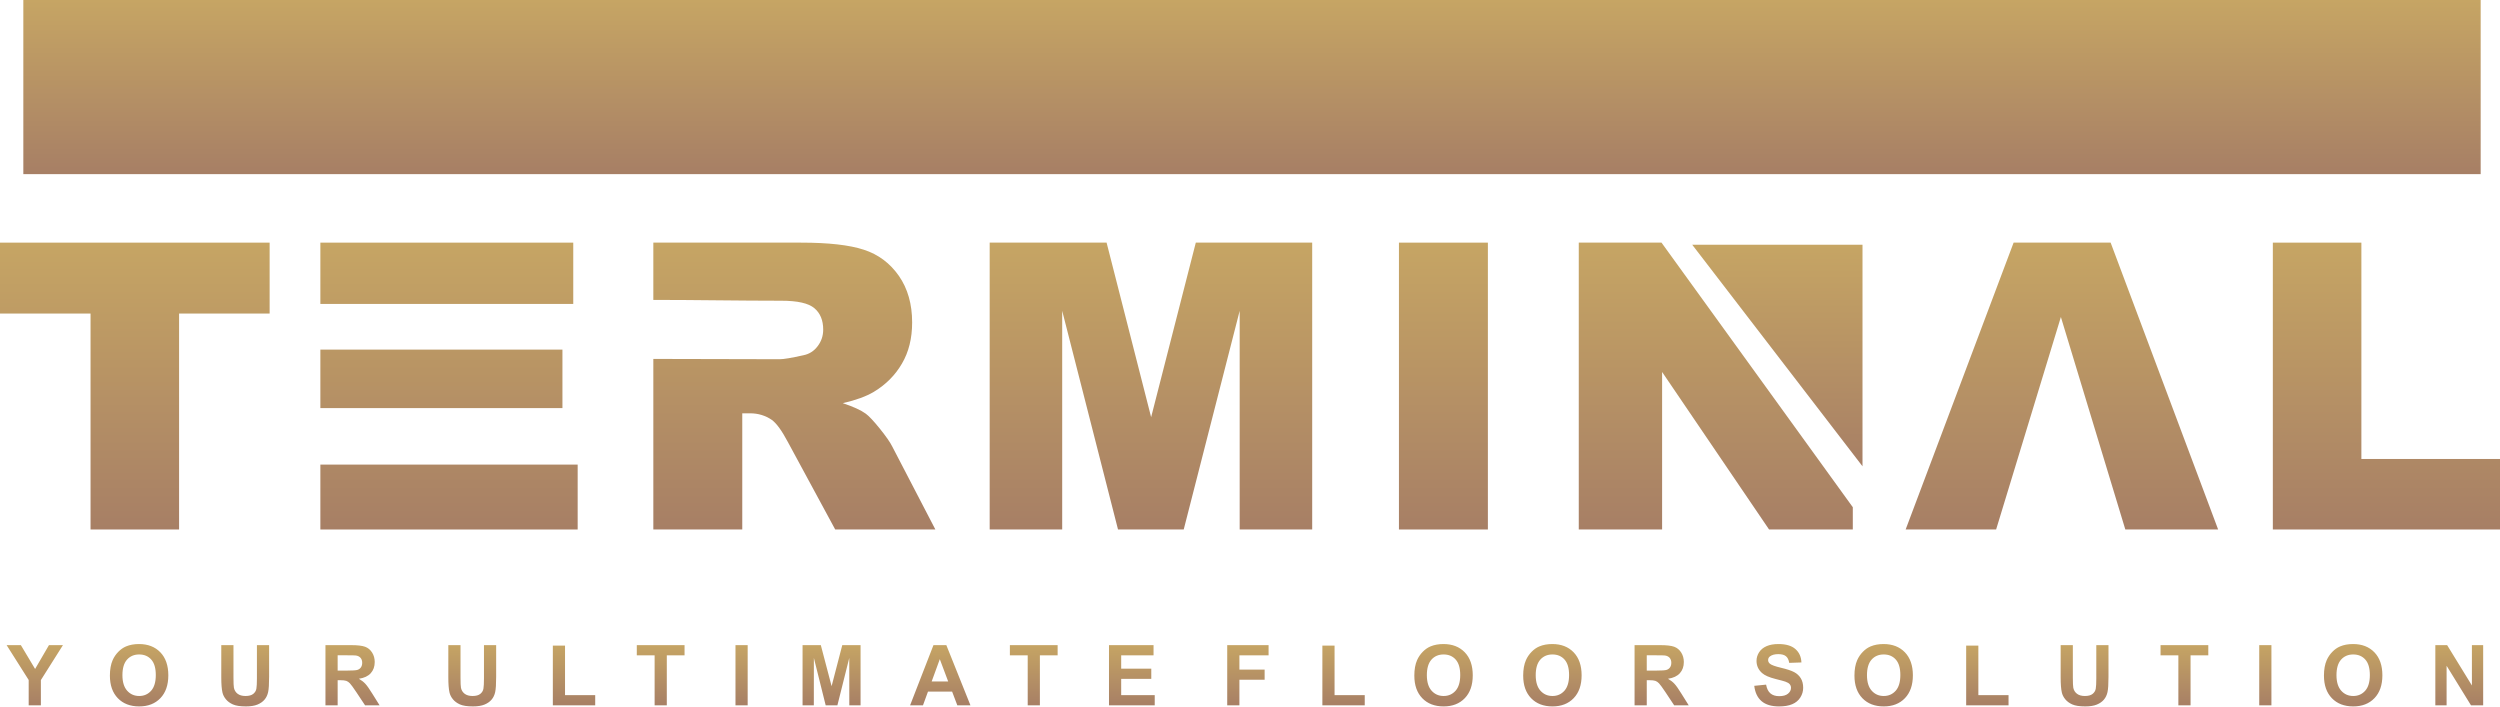
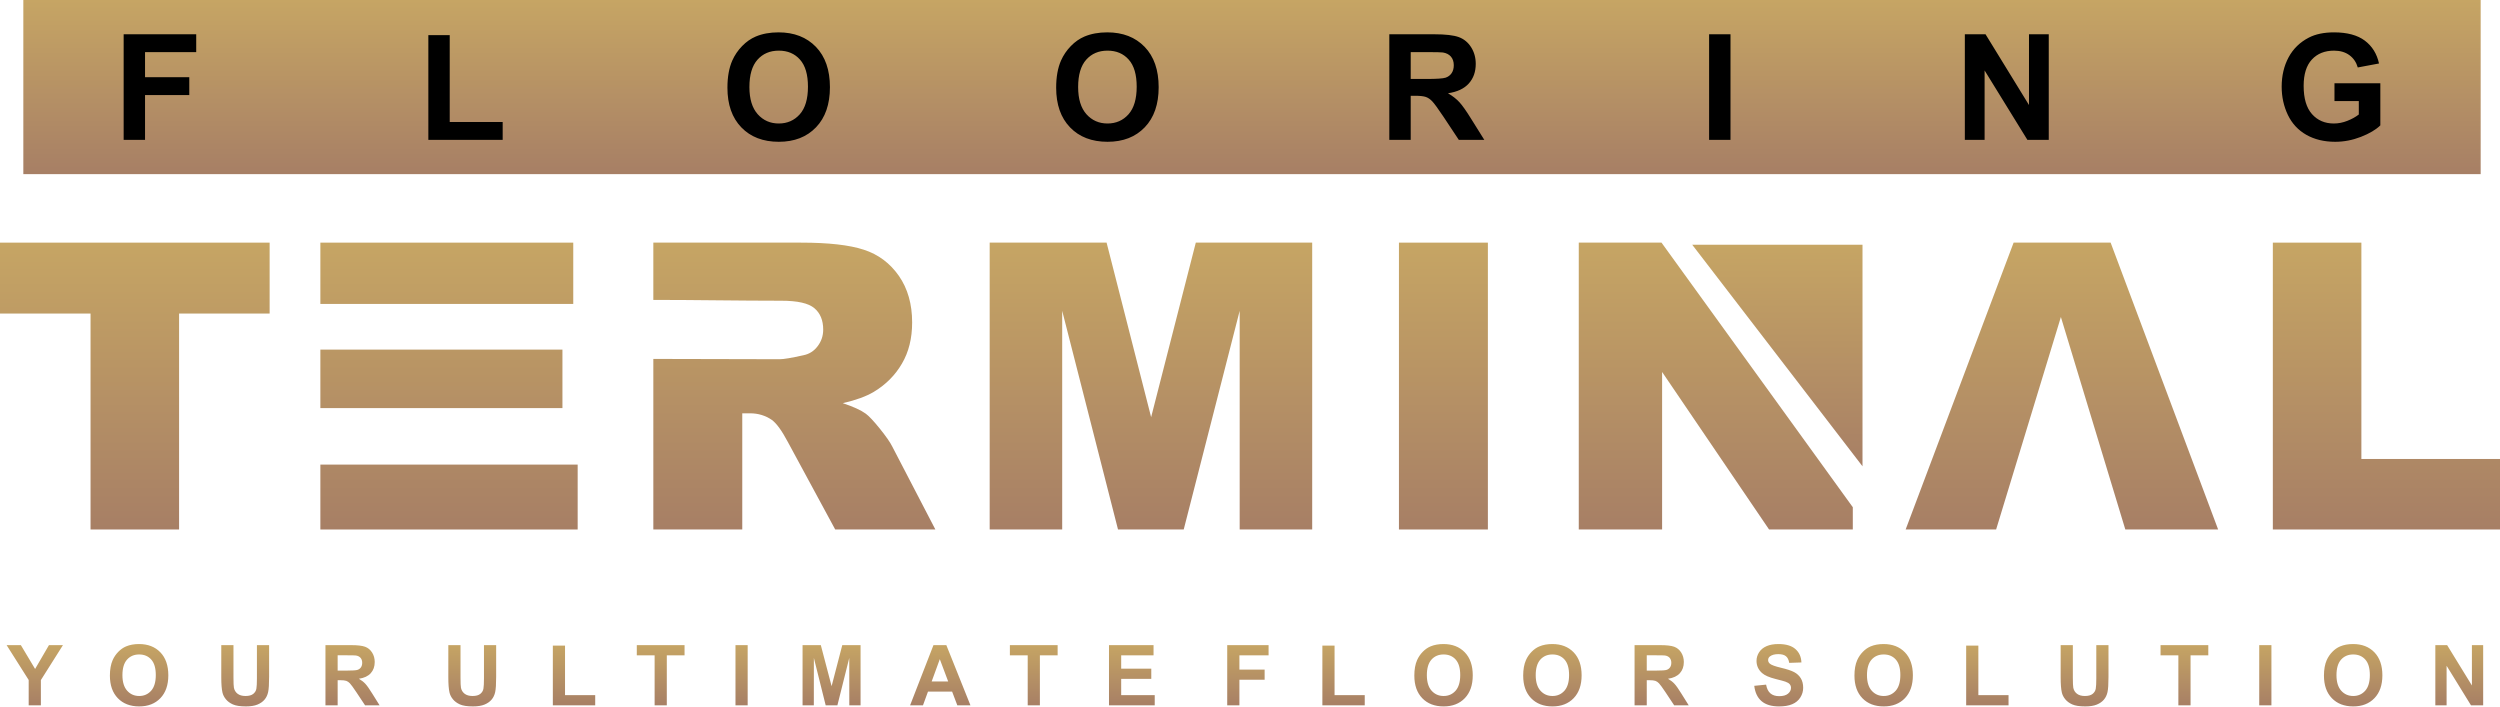
<svg xmlns="http://www.w3.org/2000/svg" xmlns:xlink="http://www.w3.org/1999/xlink" version="1.1" width="579.773pt" height="163.824pt" id="svg34" viewBox="0 0 579.773 163.824">
  <defs id="defs35" />
  <g id="Layer1000" transform="translate(-33.6796,-619.187)">
    <defs id="defs14">
      <linearGradient id="grad1">
        <stop offset="0%" stop-color="#c6a564" stop-opacity="1" id="stop13" />
        <stop offset="100%" stop-color="#a77f65" stop-opacity="1" id="stop14" />
      </linearGradient>
      <linearGradient xlink:href="#grad1" id="grad2" x1="34.739" y1="654.86" x2="34.739" y2="719.356" gradientTransform="scale(0.9695071,1.031452)" gradientUnits="userSpaceOnUse" />
    </defs>
    <path d="M 33.68,675.456 H 96.209 v 16.445 H 75.211 v 50.079 H 54.678 V 691.901 H 33.68 Z" style="fill:url(#grad2)" id="path14" />
    <defs id="defs16">
      <linearGradient id="grad3">
        <stop offset="0%" stop-color="#c6a564" stop-opacity="1" id="stop15" />
        <stop offset="100%" stop-color="#a77f65" stop-opacity="1" id="stop16" />
      </linearGradient>
      <linearGradient xlink:href="#grad3" id="grad4" x1="114.012" y1="639.699" x2="114.012" y2="702.703" gradientTransform="scale(0.9470633,1.055896)" gradientUnits="userSpaceOnUse" />
    </defs>
    <path d="m 107.977,675.456 h 58.646 v 14.216 h -58.646 z m 0,24.808 h 56.137 v 13.565 h -56.137 z m 0,26.666 h 59.668 v 15.052 h -59.668 z" style="fill:url(#grad4)" id="path16" />
    <defs id="defs18">
      <linearGradient id="grad5">
        <stop offset="0%" stop-color="#c6a564" stop-opacity="1" id="stop17" />
        <stop offset="100%" stop-color="#a77f65" stop-opacity="1" id="stop18" />
      </linearGradient>
      <linearGradient xlink:href="#grad5" id="grad6" x1="186.764" y1="669.77" x2="186.764" y2="735.735" gradientTransform="scale(0.9915828,1.008489)" gradientUnits="userSpaceOnUse" />
    </defs>
    <path d="m 185.192,741.981 v -39.557 c 9.831,0 19.536,0.07 29.314,0.07 0.929,0 2.756,-0.31 5.451,-0.914 1.363,-0.263 2.478,-0.96 3.329,-2.09 0.868,-1.13 1.301,-2.416 1.301,-3.871 0,-2.153 -0.682,-3.81 -2.044,-4.956 -1.363,-1.162 -3.919,-1.734 -7.681,-1.734 -9.723,0 -19.717,-0.192 -29.67,-0.192 v -13.281 h 34.253 c 6.349,0 11.211,0.542 14.556,1.642 3.361,1.084 6.07,3.113 8.13,6.055 2.06,2.958 3.082,6.566 3.082,10.809 0,3.685 -0.789,6.875 -2.369,9.554 -1.564,2.694 -3.732,4.862 -6.504,6.535 -1.749,1.053 -4.165,1.936 -7.215,2.633 2.446,0.82 4.227,1.626 5.342,2.446 0.743,0.542 1.843,1.719 3.283,3.5 1.425,1.781 2.385,3.159 2.864,4.135 l 9.988,19.217 h -23.228 l -10.979,-20.285 c -1.394,-2.633 -2.633,-4.337 -3.717,-5.126 -1.486,-1.022 -3.175,-1.533 -5.048,-1.533 h -1.812 v 26.945 z" style="fill:url(#grad6)" id="path18" />
    <defs id="defs20">
      <linearGradient id="grad7">
        <stop offset="0%" stop-color="#c6a564" stop-opacity="1" id="stop19" />
        <stop offset="100%" stop-color="#a77f65" stop-opacity="1" id="stop20" />
      </linearGradient>
      <linearGradient xlink:href="#grad7" id="grad8" x1="248.22" y1="716.206" x2="248.22" y2="786.744" gradientTransform="scale(1.060329,0.9431032)" gradientUnits="userSpaceOnUse" />
    </defs>
    <path d="m 263.195,675.456 h 27.114 l 10.329,40.478 10.36,-40.478 h 26.991 v 66.525 h -16.817 v -50.714 l -12.977,50.714 h -15.237 l -12.946,-50.714 v 50.714 h -16.817 z" style="fill:url(#grad8)" id="path20" />
    <defs id="defs22">
      <linearGradient id="grad9">
        <stop offset="0%" stop-color="#c6a564" stop-opacity="1" id="stop21" />
        <stop offset="100%" stop-color="#a77f65" stop-opacity="1" id="stop22" />
      </linearGradient>
      <linearGradient xlink:href="#grad9" id="grad10" x1="643.122" y1="376.112" x2="643.122" y2="413.154" gradientTransform="scale(0.556826,1.795893)" gradientUnits="userSpaceOnUse" />
    </defs>
    <path d="m 358.107,675.456 h 20.626 v 66.525 H 358.107 Z" style="fill:url(#grad10)" id="path22" />
    <defs id="defs24">
      <linearGradient id="grad11">
        <stop offset="0%" stop-color="#c6a564" stop-opacity="1" id="stop23" />
        <stop offset="100%" stop-color="#a77f65" stop-opacity="1" id="stop24" />
      </linearGradient>
      <linearGradient xlink:href="#grad11" id="grad12" x1="409.059" y1="660.185" x2="409.059" y2="725.206" gradientTransform="scale(0.9773927,1.02313)" gradientUnits="userSpaceOnUse" />
    </defs>
    <path d="m 399.812,675.456 h 19.186 l 44.365,61.363 v 5.162 h -19.419 l -24.807,-36.529 v 36.529 h -19.326 z" style="fill:url(#grad12)" id="path24" />
    <defs id="defs26">
      <linearGradient id="grad13">
        <stop offset="0%" stop-color="#c6a564" stop-opacity="1" id="stop25" />
        <stop offset="100%" stop-color="#a77f65" stop-opacity="1" id="stop26" />
      </linearGradient>
      <linearGradient xlink:href="#grad13" id="grad14" x1="455.686" y1="704.996" x2="455.686" y2="774.43" gradientTransform="scale(1.043734,0.9580988)" gradientUnits="userSpaceOnUse" />
    </defs>
    <path d="m 511.618,692.706 c -5.01,16.424 -10.01,32.851 -15.02,49.275 h -20.982 l 25.039,-66.525 h 22.5 l 24.931,66.525 H 526.561 c -4.987,-16.423 -9.954,-32.852 -14.943,-49.275 z" style="fill:url(#grad14)" id="path26" />
    <defs id="defs28">
      <linearGradient id="grad15">
        <stop offset="0%" stop-color="#c6a564" stop-opacity="1" id="stop27" />
        <stop offset="100%" stop-color="#a77f65" stop-opacity="1" id="stop28" />
      </linearGradient>
      <linearGradient xlink:href="#grad15" id="grad16" x1="630.16" y1="601.08" x2="630.16" y2="660.279" gradientTransform="scale(0.8898874,1.123738)" gradientUnits="userSpaceOnUse" />
    </defs>
    <path d="m 560.772,675.456 h 20.534 v 50.172 h 32.147 v 16.352 h -52.681 z" style="fill:url(#grad16)" id="path28" />
    <defs id="defs30">
      <linearGradient id="grad17">
        <stop offset="0%" stop-color="#c6a564" stop-opacity="1" id="stop29" />
        <stop offset="100%" stop-color="#a77f65" stop-opacity="1" id="stop30" />
      </linearGradient>
      <linearGradient xlink:href="#grad17" id="grad18" x1="5.589" y1="4842.632" x2="5.589" y2="4933.781" gradientTransform="scale(6.301038,0.158704)" gradientUnits="userSpaceOnUse" />
    </defs>
    <path d="m 40.332,782.757 v -5.875 l -5.118,-8.084 h 3.305 l 3.301,5.527 3.214,-5.527 h 3.243 l -5.118,8.104 v 5.855 z m 18.834,-6.895 c 0,-1.423 0.215,-2.619 0.64,-3.587 0.315,-0.712 0.751,-1.352 1.3,-1.917 0.549,-0.566 1.15,-0.984 1.803,-1.261 0.871,-0.367 1.875,-0.552 3.012,-0.552 2.06,0 3.704,0.64 4.942,1.917 1.234,1.28 1.852,3.057 1.852,5.335 0,2.258 -0.614,4.026 -1.839,5.299 -1.225,1.277 -2.866,1.914 -4.916,1.914 -2.076,0 -3.73,-0.634 -4.955,-1.904 -1.225,-1.267 -1.839,-3.015 -1.839,-5.244 z m 2.905,-0.094 c 0,1.583 0.367,2.782 1.098,3.6 0.731,0.816 1.66,1.225 2.784,1.225 1.128,0 2.05,-0.406 2.775,-1.215 0.721,-0.812 1.082,-2.028 1.082,-3.649 0,-1.602 -0.351,-2.798 -1.056,-3.584 -0.702,-0.789 -1.635,-1.183 -2.801,-1.183 -1.163,0 -2.102,0.4 -2.814,1.196 -0.712,0.799 -1.069,2.002 -1.069,3.61 z m 22.925,-6.97 h 2.827 v 7.564 c 0,1.202 0.036,1.979 0.104,2.333 0.12,0.572 0.403,1.034 0.851,1.378 0.452,0.347 1.066,0.52 1.846,0.52 0.79,0 1.387,-0.162 1.79,-0.491 0.403,-0.328 0.643,-0.728 0.725,-1.206 0.081,-0.478 0.123,-1.267 0.123,-2.372 v -7.727 h 2.827 v 7.34 c 0,1.677 -0.075,2.863 -0.228,3.555 -0.152,0.692 -0.432,1.277 -0.841,1.754 -0.406,0.478 -0.952,0.855 -1.634,1.137 -0.686,0.283 -1.576,0.426 -2.678,0.426 -1.329,0 -2.336,-0.153 -3.022,-0.462 -0.686,-0.309 -1.228,-0.708 -1.628,-1.202 -0.4,-0.494 -0.66,-1.007 -0.786,-1.55 -0.185,-0.799 -0.276,-1.982 -0.276,-3.545 z m 24.16,13.959 v -13.959 h 5.936 c 1.492,0 2.577,0.127 3.253,0.377 0.679,0.25 1.218,0.695 1.625,1.336 0.406,0.643 0.611,1.374 0.611,2.2 0,1.049 -0.305,1.914 -0.92,2.596 -0.614,0.682 -1.53,1.111 -2.752,1.29 0.608,0.354 1.108,0.744 1.501,1.17 0.396,0.426 0.929,1.183 1.599,2.268 l 1.702,2.723 h -3.369 l -2.021,-3.048 c -0.725,-1.082 -1.222,-1.764 -1.491,-2.047 -0.267,-0.28 -0.549,-0.474 -0.848,-0.578 -0.302,-0.104 -0.777,-0.156 -1.426,-0.156 h -0.572 v 5.829 z m 2.827,-8.052 h 2.086 c 1.352,0 2.193,-0.058 2.531,-0.172 0.335,-0.114 0.601,-0.312 0.79,-0.592 0.192,-0.279 0.286,-0.63 0.286,-1.049 0,-0.471 -0.127,-0.848 -0.377,-1.141 -0.25,-0.289 -0.605,-0.471 -1.059,-0.546 -0.231,-0.033 -0.916,-0.049 -2.057,-0.049 h -2.2 z m 25.667,-5.907 h 2.827 v 7.564 c 0,1.202 0.036,1.979 0.104,2.333 0.12,0.572 0.403,1.034 0.851,1.378 0.452,0.347 1.066,0.52 1.846,0.52 0.79,0 1.388,-0.162 1.79,-0.491 0.403,-0.328 0.643,-0.728 0.725,-1.206 0.081,-0.478 0.123,-1.267 0.123,-2.372 v -7.727 h 2.827 v 7.34 c 0,1.677 -0.075,2.863 -0.228,3.555 -0.152,0.692 -0.432,1.277 -0.841,1.754 -0.406,0.478 -0.952,0.855 -1.635,1.137 -0.686,0.283 -1.576,0.426 -2.678,0.426 -1.329,0 -2.336,-0.153 -3.022,-0.462 -0.686,-0.309 -1.228,-0.708 -1.628,-1.202 -0.4,-0.494 -0.66,-1.007 -0.786,-1.55 -0.185,-0.799 -0.276,-1.982 -0.276,-3.545 z m 24.238,13.959 v -13.842 h 2.827 v 11.483 h 6.999 v 2.359 z m 23.604,0 v -11.6 h -4.133 v -2.359 h 11.074 v 2.359 h -4.114 v 11.6 z m 18.753,0 v -13.959 h 2.827 v 13.959 z m 15.556,0 v -13.959 h 4.234 l 2.502,9.521 2.473,-9.521 h 4.243 v 13.959 h -2.612 l -0.01,-10.989 -2.752,10.989 h -2.716 l -2.739,-10.989 -0.01,10.989 z m 38.935,0 h -3.045 l -1.206,-3.178 h -5.598 l -1.16,3.178 h -2.989 l 5.42,-13.959 h 2.986 z m -5.167,-5.537 -1.94,-5.166 -1.885,5.166 z m 18.445,5.537 v -11.6 h -4.133 v -2.359 h 11.073 v 2.359 h -4.114 v 11.6 z m 18.851,0 v -13.959 h 10.333 v 2.359 h -7.506 v 3.1 h 6.98 v 2.359 h -6.98 v 3.782 h 7.779 v 2.359 z m 27.418,0 v -13.959 h 9.592 v 2.359 h -6.765 v 3.314 h 5.849 v 2.359 h -5.849 v 5.927 z m 22.067,0 v -13.842 h 2.827 v 11.483 h 6.999 v 2.359 z m 21.326,-6.895 c 0,-1.423 0.215,-2.619 0.64,-3.587 0.315,-0.712 0.751,-1.352 1.3,-1.917 0.549,-0.566 1.15,-0.984 1.803,-1.261 0.871,-0.367 1.875,-0.552 3.012,-0.552 2.06,0 3.704,0.64 4.942,1.917 1.234,1.28 1.852,3.057 1.852,5.335 0,2.258 -0.614,4.026 -1.839,5.299 -1.225,1.277 -2.866,1.914 -4.916,1.914 -2.076,0 -3.73,-0.634 -4.955,-1.904 -1.225,-1.267 -1.839,-3.015 -1.839,-5.244 z m 2.905,-0.094 c 0,1.583 0.367,2.782 1.098,3.6 0.731,0.816 1.66,1.225 2.784,1.225 1.128,0 2.05,-0.406 2.775,-1.215 0.721,-0.812 1.082,-2.028 1.082,-3.649 0,-1.602 -0.351,-2.798 -1.056,-3.584 -0.702,-0.789 -1.634,-1.183 -2.801,-1.183 -1.163,0 -2.102,0.4 -2.814,1.196 -0.712,0.799 -1.069,2.002 -1.069,3.61 z m 22.34,0.094 c 0,-1.423 0.215,-2.619 0.64,-3.587 0.315,-0.712 0.751,-1.352 1.3,-1.917 0.549,-0.566 1.15,-0.984 1.803,-1.261 0.871,-0.367 1.875,-0.552 3.012,-0.552 2.06,0 3.704,0.64 4.942,1.917 1.234,1.28 1.852,3.057 1.852,5.335 0,2.258 -0.614,4.026 -1.839,5.299 -1.225,1.277 -2.866,1.914 -4.916,1.914 -2.076,0 -3.73,-0.634 -4.955,-1.904 -1.225,-1.267 -1.839,-3.015 -1.839,-5.244 z m 2.905,-0.094 c 0,1.583 0.367,2.782 1.098,3.6 0.731,0.816 1.66,1.225 2.784,1.225 1.128,0 2.05,-0.406 2.775,-1.215 0.721,-0.812 1.082,-2.028 1.082,-3.649 0,-1.602 -0.351,-2.798 -1.056,-3.584 -0.702,-0.789 -1.635,-1.183 -2.801,-1.183 -1.163,0 -2.102,0.4 -2.814,1.196 -0.712,0.799 -1.069,2.002 -1.069,3.61 z m 22.925,6.989 v -13.959 h 5.936 c 1.492,0 2.577,0.127 3.253,0.377 0.679,0.25 1.218,0.695 1.625,1.336 0.406,0.643 0.611,1.374 0.611,2.2 0,1.049 -0.305,1.914 -0.919,2.596 -0.614,0.682 -1.53,1.111 -2.752,1.29 0.608,0.354 1.108,0.744 1.501,1.17 0.396,0.426 0.929,1.183 1.599,2.268 l 1.702,2.723 h -3.37 l -2.021,-3.048 c -0.725,-1.082 -1.222,-1.764 -1.491,-2.047 -0.266,-0.28 -0.549,-0.474 -0.848,-0.578 -0.302,-0.104 -0.777,-0.156 -1.426,-0.156 h -0.572 v 5.829 z m 2.827,-8.052 h 2.086 c 1.351,0 2.193,-0.058 2.531,-0.172 0.335,-0.114 0.601,-0.312 0.79,-0.592 0.192,-0.279 0.286,-0.63 0.286,-1.049 0,-0.471 -0.127,-0.848 -0.377,-1.141 -0.25,-0.289 -0.605,-0.471 -1.059,-0.546 -0.231,-0.033 -0.916,-0.049 -2.057,-0.049 h -2.2 z m 24.926,3.529 2.749,-0.273 c 0.166,0.92 0.497,1.592 1.001,2.024 0.504,0.432 1.183,0.647 2.038,0.647 0.903,0 1.585,-0.192 2.044,-0.575 0.458,-0.383 0.689,-0.832 0.689,-1.345 0,-0.331 -0.098,-0.611 -0.289,-0.845 -0.192,-0.23 -0.53,-0.432 -1.01,-0.601 -0.328,-0.117 -1.076,-0.319 -2.245,-0.611 -1.504,-0.377 -2.561,-0.839 -3.168,-1.387 -0.855,-0.77 -1.28,-1.709 -1.28,-2.817 0,-0.712 0.202,-1.381 0.601,-2.002 0.403,-0.621 0.981,-1.092 1.738,-1.417 0.757,-0.325 1.667,-0.487 2.739,-0.487 1.745,0 3.061,0.387 3.941,1.163 0.884,0.777 1.345,1.81 1.391,3.107 l -2.827,0.098 c -0.12,-0.722 -0.377,-1.238 -0.77,-1.553 -0.393,-0.315 -0.985,-0.474 -1.771,-0.474 -0.812,0 -1.449,0.169 -1.907,0.507 -0.296,0.218 -0.445,0.507 -0.445,0.871 0,0.331 0.14,0.614 0.419,0.848 0.354,0.302 1.215,0.614 2.583,0.939 1.368,0.322 2.378,0.66 3.032,1.004 0.656,0.347 1.17,0.819 1.54,1.42 0.37,0.601 0.556,1.342 0.556,2.222 0,0.799 -0.221,1.55 -0.666,2.249 -0.445,0.699 -1.072,1.218 -1.885,1.556 -0.812,0.341 -1.826,0.51 -3.038,0.51 -1.764,0 -3.119,-0.406 -4.065,-1.222 -0.945,-0.812 -1.508,-1.998 -1.693,-3.555 z m 23.24,-2.372 c 0,-1.423 0.214,-2.619 0.64,-3.587 0.315,-0.712 0.751,-1.352 1.3,-1.917 0.549,-0.566 1.15,-0.984 1.803,-1.261 0.871,-0.367 1.875,-0.552 3.012,-0.552 2.06,0 3.704,0.64 4.942,1.917 1.234,1.28 1.852,3.057 1.852,5.335 0,2.258 -0.614,4.026 -1.839,5.299 -1.225,1.277 -2.866,1.914 -4.916,1.914 -2.076,0 -3.73,-0.634 -4.955,-1.904 -1.225,-1.267 -1.839,-3.015 -1.839,-5.244 z m 2.905,-0.094 c 0,1.583 0.367,2.782 1.098,3.6 0.731,0.816 1.66,1.225 2.784,1.225 1.128,0 2.05,-0.406 2.775,-1.215 0.721,-0.812 1.082,-2.028 1.082,-3.649 0,-1.602 -0.351,-2.798 -1.056,-3.584 -0.702,-0.789 -1.634,-1.183 -2.801,-1.183 -1.163,0 -2.102,0.4 -2.814,1.196 -0.712,0.799 -1.069,2.002 -1.069,3.61 z m 23.003,6.989 v -13.842 h 2.827 v 11.483 h 6.999 v 2.359 z m 21.912,-13.959 h 2.827 v 7.564 c 0,1.202 0.036,1.979 0.104,2.333 0.12,0.572 0.403,1.034 0.851,1.378 0.452,0.347 1.066,0.52 1.846,0.52 0.79,0 1.388,-0.162 1.79,-0.491 0.403,-0.328 0.643,-0.728 0.725,-1.206 0.081,-0.478 0.123,-1.267 0.123,-2.372 v -7.727 h 2.827 v 7.34 c 0,1.677 -0.075,2.863 -0.228,3.555 -0.152,0.692 -0.432,1.277 -0.841,1.754 -0.406,0.478 -0.952,0.855 -1.634,1.137 -0.686,0.283 -1.576,0.426 -2.678,0.426 -1.329,0 -2.336,-0.153 -3.022,-0.462 -0.686,-0.309 -1.228,-0.708 -1.628,-1.202 -0.4,-0.494 -0.66,-1.007 -0.786,-1.55 -0.185,-0.799 -0.276,-1.982 -0.276,-3.545 z m 27.299,13.959 v -11.6 h -4.133 v -2.359 h 11.074 v 2.359 h -4.114 v 11.6 z m 18.753,0 v -13.959 h 2.827 v 13.959 z m 15.01,-6.895 c 0,-1.423 0.215,-2.619 0.64,-3.587 0.315,-0.712 0.751,-1.352 1.3,-1.917 0.549,-0.566 1.15,-0.984 1.803,-1.261 0.871,-0.367 1.875,-0.552 3.012,-0.552 2.06,0 3.704,0.64 4.942,1.917 1.234,1.28 1.852,3.057 1.852,5.335 0,2.258 -0.614,4.026 -1.839,5.299 -1.225,1.277 -2.866,1.914 -4.916,1.914 -2.076,0 -3.73,-0.634 -4.955,-1.904 -1.225,-1.267 -1.839,-3.015 -1.839,-5.244 z m 2.905,-0.094 c 0,1.583 0.367,2.782 1.098,3.6 0.731,0.816 1.66,1.225 2.784,1.225 1.128,0 2.05,-0.406 2.775,-1.215 0.721,-0.812 1.082,-2.028 1.082,-3.649 0,-1.602 -0.351,-2.798 -1.056,-3.584 -0.702,-0.789 -1.635,-1.183 -2.801,-1.183 -1.163,0 -2.102,0.4 -2.814,1.196 -0.712,0.799 -1.069,2.002 -1.069,3.61 z m 22.925,6.989 v -13.959 h 2.736 l 5.745,9.355 v -9.355 h 2.612 v 13.959 h -2.824 l -5.657,-9.176 v 9.176 z" style="fill:url(#grad18)" id="path30" />
    <defs id="defs32">
      <linearGradient id="grad19">
        <stop offset="0%" stop-color="#c6a564" stop-opacity="1" id="stop31" />
        <stop offset="100%" stop-color="#a77f65" stop-opacity="1" id="stop32" />
      </linearGradient>
      <linearGradient xlink:href="#grad19" id="grad20" x1="10.406" y1="2325.958" x2="10.406" y2="2477.664" gradientTransform="scale(3.756471,0.2662073)" gradientUnits="userSpaceOnUse" />
    </defs>
    <path d="m 39.09,619.187 h 569.879 v 40.385 H 39.09 Z m 23.272,32.437 V 627.135 h 16.828 v 4.139 H 67.322 v 5.814 h 10.261 v 4.139 H 67.322 v 10.398 z m 70.662,0 v -24.284 h 4.96 v 20.145 h 12.279 v 4.139 z m 69.362,-12.097 c 0,-2.497 0.376,-4.595 1.123,-6.293 0.553,-1.249 1.317,-2.372 2.28,-3.363 0.964,-0.992 2.018,-1.727 3.164,-2.212 1.528,-0.644 3.289,-0.969 5.284,-0.969 3.614,0 6.499,1.123 8.671,3.363 2.166,2.246 3.249,5.364 3.249,9.36 0,3.962 -1.077,7.063 -3.227,9.298 -2.149,2.24 -5.028,3.358 -8.625,3.358 -3.643,0 -6.544,-1.112 -8.693,-3.341 -2.149,-2.223 -3.227,-5.29 -3.227,-9.201 z m 5.096,-0.165 c 0,2.776 0.644,4.88 1.927,6.316 1.283,1.431 2.913,2.149 4.886,2.149 1.978,0 3.597,-0.713 4.868,-2.132 1.265,-1.425 1.898,-3.557 1.898,-6.402 0,-2.811 -0.616,-4.908 -1.852,-6.288 -1.231,-1.385 -2.868,-2.075 -4.914,-2.075 -2.041,0 -3.688,0.701 -4.937,2.098 -1.248,1.402 -1.875,3.511 -1.875,6.333 z m 71.14,0.165 c 0,-2.497 0.376,-4.595 1.123,-6.293 0.553,-1.249 1.317,-2.372 2.28,-3.363 0.963,-0.992 2.018,-1.727 3.164,-2.212 1.528,-0.644 3.289,-0.969 5.284,-0.969 3.614,0 6.499,1.123 8.671,3.363 2.166,2.246 3.249,5.364 3.249,9.36 0,3.962 -1.077,7.063 -3.227,9.298 -2.149,2.24 -5.028,3.358 -8.625,3.358 -3.643,0 -6.544,-1.112 -8.693,-3.341 -2.149,-2.223 -3.227,-5.29 -3.227,-9.201 z m 5.096,-0.165 c 0,2.776 0.644,4.88 1.927,6.316 1.283,1.431 2.913,2.149 4.886,2.149 1.978,0 3.597,-0.713 4.868,-2.132 1.265,-1.425 1.898,-3.557 1.898,-6.402 0,-2.811 -0.616,-4.908 -1.852,-6.288 -1.231,-1.385 -2.868,-2.075 -4.914,-2.075 -2.041,0 -3.688,0.701 -4.937,2.098 -1.248,1.402 -1.875,3.511 -1.875,6.333 z m 72.166,12.262 V 627.135 h 10.415 c 2.616,0 4.521,0.222 5.706,0.661 1.191,0.439 2.138,1.22 2.85,2.343 0.713,1.129 1.072,2.411 1.072,3.859 0,1.841 -0.536,3.358 -1.613,4.555 -1.077,1.197 -2.685,1.95 -4.828,2.263 1.066,0.621 1.944,1.305 2.634,2.052 0.695,0.747 1.631,2.075 2.805,3.979 l 2.987,4.777 h -5.911 l -3.546,-5.347 c -1.271,-1.898 -2.143,-3.095 -2.616,-3.591 -0.467,-0.49 -0.964,-0.832 -1.488,-1.014 -0.53,-0.183 -1.362,-0.274 -2.503,-0.274 h -1.003 v 10.227 z m 4.96,-14.126 h 3.66 c 2.372,0 3.848,-0.103 4.441,-0.302 0.587,-0.2 1.054,-0.547 1.385,-1.038 0.336,-0.49 0.502,-1.106 0.502,-1.841 0,-0.827 -0.222,-1.488 -0.661,-2.001 -0.439,-0.507 -1.06,-0.827 -1.858,-0.958 -0.405,-0.057 -1.607,-0.085 -3.608,-0.085 h -3.859 z m 69.202,14.126 V 627.135 h 4.96 v 24.489 z m 59.306,0 V 627.135 h 4.8 l 10.079,16.412 V 627.135 h 4.583 v 24.489 h -4.954 l -9.925,-16.098 v 16.098 z m 85.722,-8.995 v -4.139 h 10.637 v 9.771 c -1.032,1.009 -2.531,1.893 -4.498,2.662 -1.961,0.764 -3.95,1.146 -5.968,1.146 -2.56,0 -4.789,-0.536 -6.693,-1.613 -1.898,-1.077 -3.329,-2.622 -4.287,-4.623 -0.958,-2.001 -1.436,-4.184 -1.436,-6.538 0,-2.554 0.536,-4.822 1.602,-6.812 1.071,-1.984 2.634,-3.511 4.691,-4.572 1.573,-0.815 3.523,-1.22 5.86,-1.22 3.038,0 5.415,0.638 7.125,1.915 1.704,1.283 2.805,3.044 3.295,5.302 l -4.925,0.923 c -0.342,-1.203 -0.992,-2.155 -1.944,-2.856 -0.946,-0.695 -2.132,-1.043 -3.557,-1.043 -2.155,0 -3.87,0.684 -5.142,2.058 -1.271,1.374 -1.91,3.409 -1.91,6.105 0,2.913 0.644,5.096 1.933,6.55 1.294,1.454 2.981,2.183 5.074,2.183 1.032,0 2.069,-0.205 3.107,-0.61 1.043,-0.405 1.932,-0.901 2.679,-1.482 v -3.107 z" style="fill:url(#grad20)" id="path32" />
    <defs id="defs34">
      <linearGradient id="grad21">
        <stop offset="0%" stop-color="#c6a564" stop-opacity="1" id="stop33" />
        <stop offset="100%" stop-color="#a77f65" stop-opacity="1" id="stop34" />
      </linearGradient>
      <linearGradient xlink:href="#grad21" id="grad22" x1="486.067" y1="592.585" x2="486.067" y2="637.628" gradientTransform="scale(0.8766753,1.140673)" gradientUnits="userSpaceOnUse" />
    </defs>
    <path d="m 426.123,675.946 h 39.488 v 51.379 z" style="fill:url(#grad22)" id="path34" />
  </g>
+   <path d="M 28.676,32.437 V 7.948 h 16.828 V 12.087 h -11.868 v 5.814 h 10.261 v 4.139 h -10.261 v 10.398 z m 70.661,0 V 8.153 H 104.296 V 28.299 h 12.279 v 4.139 z M 168.698,20.341 c 0,-2.497 0.376,-4.595 1.123,-6.293 0.553,-1.249 1.317,-2.372 2.28,-3.363 0.964,-0.992 2.018,-1.727 3.164,-2.212 1.528,-0.644 3.289,-0.969 5.284,-0.969 3.614,0 6.499,1.123 8.671,3.363 2.166,2.246 3.249,5.364 3.249,9.36 0,3.962 -1.077,7.063 -3.227,9.298 -2.149,2.24 -5.028,3.358 -8.625,3.358 -3.643,0 -6.544,-1.112 -8.693,-3.341 -2.149,-2.223 -3.227,-5.29 -3.227,-9.201 z m 5.096,-0.165 c 0,2.776 0.644,4.88 1.927,6.316 1.283,1.431 2.913,2.149 4.886,2.149 1.978,0 3.597,-0.713 4.868,-2.132 1.265,-1.425 1.898,-3.557 1.898,-6.402 0,-2.811 -0.616,-4.908 -1.852,-6.288 -1.231,-1.385 -2.868,-2.075 -4.914,-2.075 -2.041,0 -3.688,0.701 -4.937,2.098 -1.248,1.402 -1.875,3.511 -1.875,6.333 z m 71.14,0.165 c 0,-2.497 0.376,-4.595 1.123,-6.293 0.553,-1.249 1.317,-2.372 2.28,-3.363 0.963,-0.992 2.018,-1.727 3.164,-2.212 1.528,-0.644 3.289,-0.969 5.284,-0.969 3.614,0 6.499,1.123 8.671,3.363 2.166,2.246 3.249,5.364 3.249,9.36 0,3.962 -1.077,7.063 -3.227,9.298 -2.149,2.24 -5.028,3.358 -8.625,3.358 -3.643,0 -6.544,-1.112 -8.693,-3.341 -2.149,-2.223 -3.227,-5.29 -3.227,-9.201 z m 5.096,-0.165 c 0,2.776 0.644,4.88 1.927,6.316 1.283,1.431 2.913,2.149 4.886,2.149 1.978,0 3.597,-0.713 4.868,-2.132 1.265,-1.425 1.898,-3.557 1.898,-6.402 0,-2.811 -0.616,-4.908 -1.852,-6.288 -1.231,-1.385 -2.868,-2.075 -4.914,-2.075 -2.041,0 -3.688,0.701 -4.937,2.098 -1.248,1.402 -1.875,3.511 -1.875,6.333 z m 72.166,12.262 V 7.948 h 10.415 c 2.616,0 4.521,0.222 5.706,0.661 1.191,0.439 2.138,1.22 2.85,2.343 0.713,1.129 1.072,2.411 1.072,3.859 0,1.841 -0.536,3.358 -1.613,4.555 -1.077,1.197 -2.685,1.95 -4.828,2.263 1.066,0.621 1.944,1.305 2.634,2.052 0.695,0.747 1.631,2.075 2.805,3.979 l 2.987,4.777 h -5.911 l -3.546,-5.347 c -1.271,-1.898 -2.143,-3.095 -2.616,-3.591 -0.467,-0.49 -0.964,-0.832 -1.488,-1.014 -0.53,-0.183 -1.362,-0.274 -2.503,-0.274 h -1.003 v 10.227 z m 4.96,-14.126 h 3.66 c 2.372,0 3.848,-0.103 4.441,-0.302 0.587,-0.2 1.054,-0.547 1.385,-1.038 0.336,-0.49 0.502,-1.106 0.502,-1.841 0,-0.827 -0.222,-1.488 -0.661,-2.001 -0.439,-0.507 -1.06,-0.827 -1.858,-0.958 -0.405,-0.057 -1.607,-0.085 -3.608,-0.085 h -3.859 z m 69.202,14.126 V 7.948 h 4.96 V 32.437 Z m 59.306,0 V 7.948 h 4.8 L 470.543,24.36 V 7.948 h 4.583 V 32.437 h -4.954 l -9.925,-16.098 v 16.098 z m 85.722,-8.995 v -4.139 h 10.637 v 9.771 c -1.032,1.009 -2.531,1.893 -4.498,2.662 -1.961,0.764 -3.95,1.146 -5.968,1.146 -2.56,0 -4.789,-0.536 -6.693,-1.613 -1.898,-1.077 -3.329,-2.622 -4.287,-4.623 -0.958,-2.001 -1.436,-4.184 -1.436,-6.538 0,-2.554 0.536,-4.822 1.602,-6.812 1.071,-1.984 2.634,-3.511 4.691,-4.572 1.573,-0.815 3.523,-1.22 5.86,-1.22 3.038,0 5.415,0.638 7.125,1.915 1.704,1.283 2.805,3.044 3.295,5.302 l -4.925,0.923 c -0.342,-1.203 -0.992,-2.155 -1.944,-2.856 -0.946,-0.695 -2.132,-1.043 -3.557,-1.043 -2.155,0 -3.87,0.684 -5.142,2.058 -1.271,1.374 -1.91,3.409 -1.91,6.105 0,2.913 0.644,5.096 1.933,6.55 1.294,1.454 2.981,2.183 5.074,2.183 1.032,0 2.069,-0.205 3.107,-0.61 1.043,-0.405 1.932,-0.901 2.679,-1.482 v -3.107 z" style="fill:#000000;fill-rule:evenodd" id="path11-7" />
</svg>
